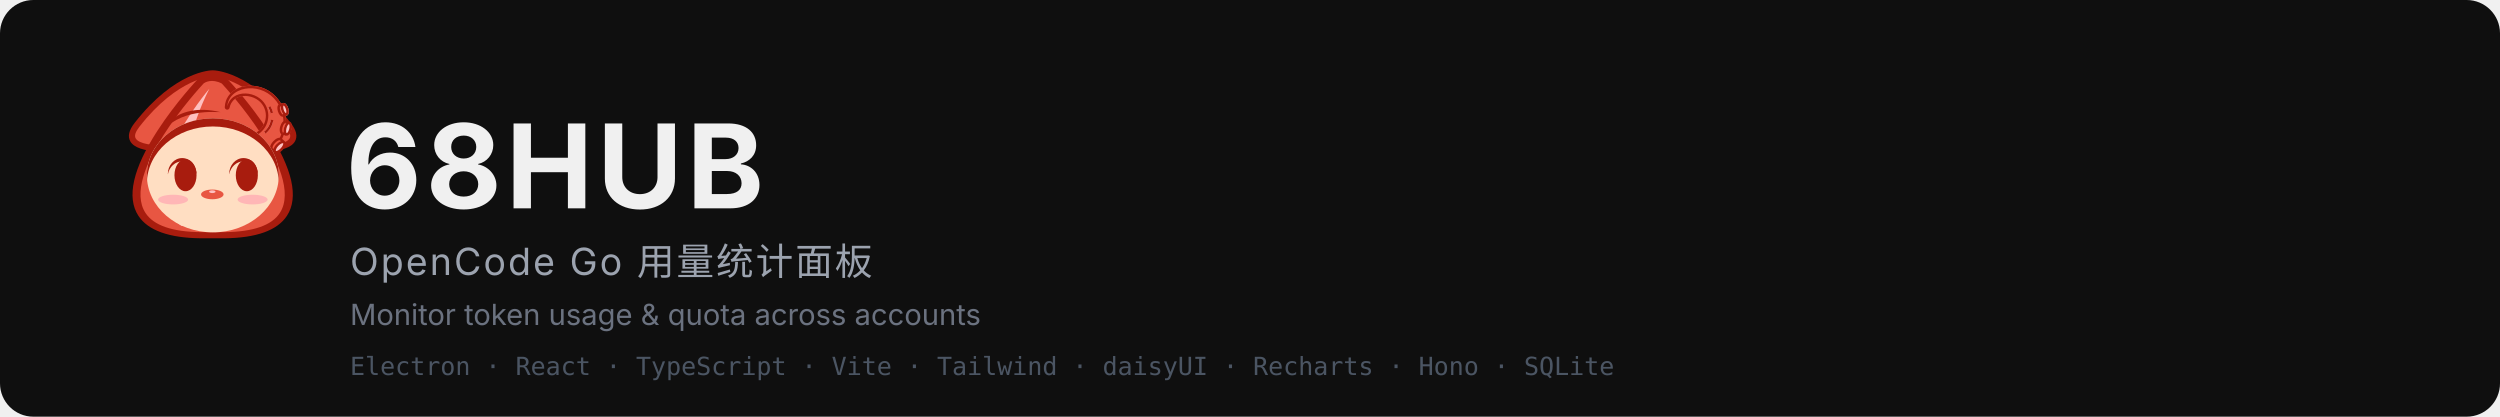
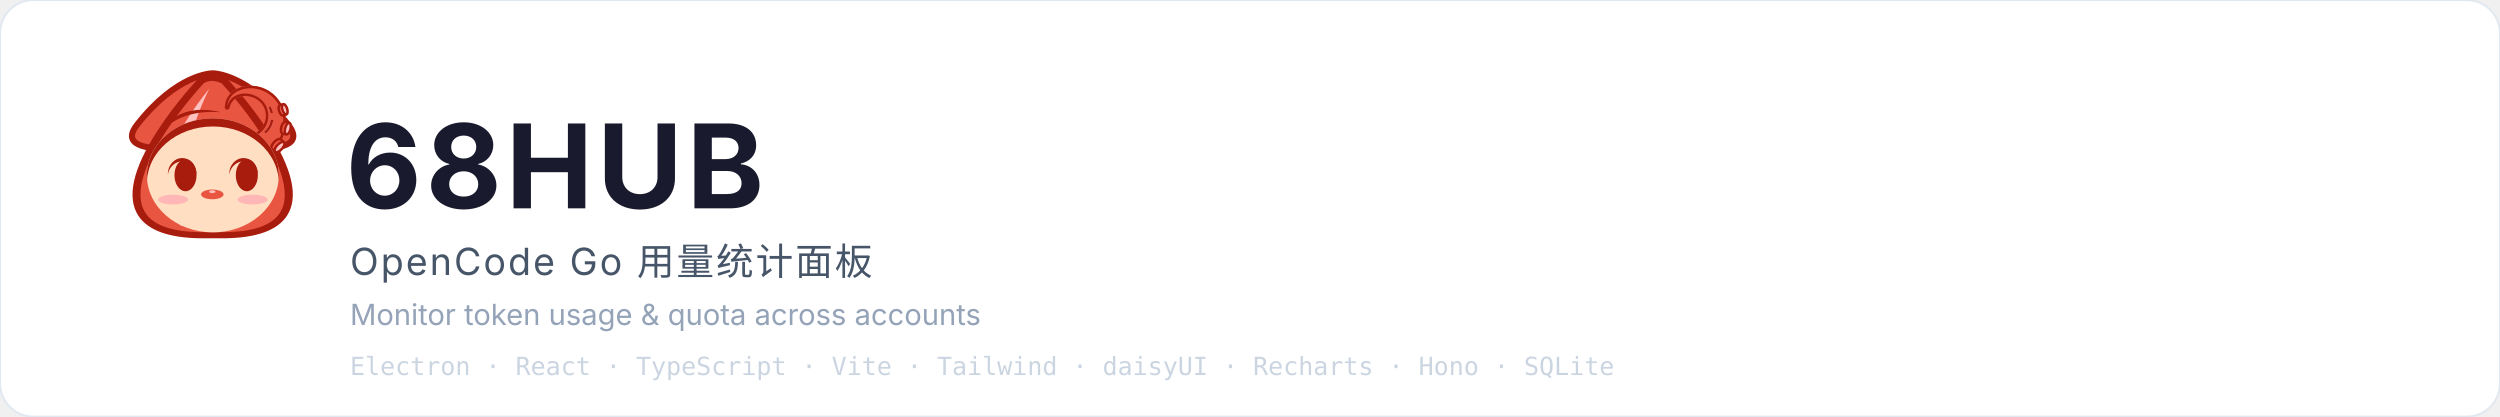
<svg xmlns="http://www.w3.org/2000/svg" width="1200" height="200" viewBox="0 0 1200 200" role="img" aria-labelledby="hero-title hero-desc">
-   <rect width="1200" height="200" rx="16" fill="#0f0f0f" />
+   <rect width="1200" height="200" rx="16" fill="#ffffff" stroke="#e2e8f0" stroke-width="1" />
  <g transform="translate(56, 28)">
    <g transform="translate(0, 0) scale(0.09)">
      <path d="M915.5 355C700.6 79.4 511.9 80.2 511.9 80.2S323.2 79.4 108.2 355C-0.8 494.8 244 497.7 511.9 466.8c267.7 30.9 512.5 28 403.6-111.8z" fill="#E85642" />
      <path d="M744.7 499.1c-63.3 0-141.4-5.3-232.8-15.8-113.7 13.1-206.7 18.1-276.4 14.9-90.8-4.2-144-22.3-162.8-55.5-14.9-26.4-7.3-59.3 22.6-97.7C311.6 67.7 502 63.8 511.8 63.8h0.3c9.7 0 200.1 3.8 416.4 281.1 29.9 38.4 37.5 71.2 22.6 97.6-18.7 33.2-72 51.3-162.8 55.5-13.7 0.8-28.2 1.1-43.6 1.1z m-232.8-48.7l1.9 0.2c111.5 12.9 374.7 36.3 408.7-24 7.8-13.9 1.1-34.6-19.9-61.6-108.1-138.5-208.7-204.2-274.1-234.9-70.5-33-116.2-33.6-116.6-33.6-1.8 0-184.2 3.8-390.7 268.5-21.1 27-27.8 47.7-19.9 61.6 34 60.3 297.2 36.9 408.8 24l1.8-0.2z" fill="#A81C0E" />
      <path d="M448.3 946c-770.2-8.1 0-821 0-821s51.7-40.6 127.4 0c0 0 770.2 812.8 0 821H448.3z" fill="#E85642" />
      <path d="M494.2 162.2S41.6 689 344.6 892.9c28.8 4.7 69.1 9.2 69.1 9.2s-138.9-307.6 80.5-739.9z" fill="#FFC0C0" />
      <path d="M448.3 959.7h-0.3c-169.4-1.8-281.1-42.1-332.1-119.9-64.2-97.8-30-250.4 101.5-453.7C313.8 237.1 429.9 114 431 112.8l2-1.8c22.3-17.5 83.4-40.4 154.9-2l2.9 1.6 2.1 2.2c1.2 1.2 117.3 124.3 213.7 273.3C938.1 589.3 972.3 742 908.1 839.8c-51 77.8-162.8 118.1-332.1 119.9H448.3z m0.2-32.7h127.2c151.9-1.6 251-35.9 294.2-101.9 72-109.8-15.5-291.5-101.6-424.6-87.6-135.5-191.7-249-207.8-266.3-53.2-27.2-88.7-6.2-96-1.1-24.9 26.7-446.6 484.4-310.4 692 43.3 66 142.3 100.3 294.4 101.9z" fill="#A81C0E" />
      <path d="M893.8 402.9c-3.4 10.4-7.6 20.6-12.7 30.5-0.4 0.8-0.9 1.6-1.3 2.4l-44.1 55.8c-7.8 6.9-15.9 13.2-24.4 18.7-13.4 8.7-27.6 15.6-42 20.6-0.4 0.1-0.7 0.2-1.1 0.3-0.5 0.2-1 0.4-1.6 0.6l-4.3-12.6v-0.1c5.5-1.9 9.7-8.7 11.3-18.7 1.8-11.6 0.2-25.9-4.6-40.1-8.2-23.8-27.2-47.2-41.4-42.3l-4.3-12.6 1.5-0.7c0.7-0.5 1.4-0.8 2.2-1.1 5.4-2.1 10.2-4.3 14.6-6.6 6.4-3.5 12.3-7.5 17.6-11.9 5.3-4.4 10.4-9.6 15-15.5 5.2-6.7 9.1-13 11.9-19.2 3.6-8 6.1-15.2 7.6-22.3 1.7-7.9 2.6-16.1 2.5-24.3-0.2-8.5-1.3-17-3.5-25.2-2.3-8.5-5.7-16.7-9.8-24.2-4.5-7.7-10-14.9-16.2-21.3-6.3-6.3-13.9-11.9-22.3-16.9-17.2-9.8-37.2-15.5-56.7-16-21-0.6-41 5-56.3 16-7.8 5.6-14.6 13.2-19.7 22-4.2 7.4-7.2 15.7-9.1 24.8-1.3 6.3-7.1 10.8-13.5 10.4-6.9-0.4-12.4-6.4-12.2-13.3 0.5-12.3 2.7-23.9 6.5-34.6 1.3-3.6 2.8-7.2 4.5-10.7 4.7-9.6 10.9-18.6 18.2-26.6 9.8-10.5 21.8-19.3 35.5-26.1 6.6-3.3 13.5-6 20.3-8.2 7-2.3 14.1-4 21.2-5.3 28.6-5 58.8-3 87.3 5.9 14.9 4.8 28.9 11.3 41.5 19.1 13.1 8.2 25.4 18.2 36.3 29.5 10.9 11.4 20.5 24.2 28.6 38.1 0.8 1.4 1.5 2.8 2.3 4.2 0 0 18.3 43.2 20.5 57.7 2 10.5 3.1 21.3 3.5 32.1 0.1 1.5 0.1 3 0.1 4.5 1.8 23.1-9.4 63.2-9.4 63.2" fill="#E85642" />
      <path d="M807.7 262.9l5.4-3.7c3.2-2.2 7.5-1.1 9.5 2.2 4 6.9 7.1 14.2 9.4 22 1.1 3.7-1.1 7.6-4.8 8.4l-0.2 0.1c-3.3 0.7-6.7-1.1-7.7-4.4-2.6-8.9-6.4-17.2-11.6-24.6z m20.6 65.8h0.2c3.8 0.6 6.3 4.2 5.5 8-4.9 23.3-17.1 44.8-34.2 60.4-2.8 2.6-7.3 2.3-9.7-0.7l-0.1-0.1c-2.1-2.7-1.9-6.5 0.6-8.8 15.2-13.8 26-32.7 30.3-53.4 0.7-3.6 3.9-5.9 7.4-5.4z" fill="#FFC0C0" />
      <path d="M906.6 305.5c-12 3.4-23.5-11.2-28.7-27.5-3.6-11.3-4.2-23.6-0.4-31.5 1.7-3.5 4.4-6.1 8.1-7.5h-0.4l-17.4 5.5h-0.1c-2.4 0.6-6 2.6-8.4 7.6-1.1 2.2-1.9 5-2.4 8.5-0.8 6.7 0.2 15 2.7 23.1 2.5 8.1 6.5 15.3 11 20.5 7.8 8.7 14.7 8.2 18.1 7.1l0.1-0.1 17.4-5.5 0.4-0.2z" fill="#F25440" />
      <path d="M886 238.6c12.2-3.9 23.9 11 29.2 27.5 5.2 16.6 4.1 35.4-8.1 39.3-0.1 0-0.2 0.1-0.4 0.1-12.1 3.5-23.6-11.2-28.8-27.6-3.7-11.3-4.3-23.7-0.4-31.7 1.7-3.5 4.4-6.1 8.1-7.5 0.2 0 0.3-0.1 0.4-0.1z" fill="#FFC0C0" />
      <path d="M904 408.9c-12.2-3-14.8-21.4-11.2-38.1 2.5-11.6 8.1-22.6 15.4-27.5 3.3-2.2 6.8-3.1 10.7-2.4l-0.3-0.2-17.8-3.9c-2.4-0.6-6.5-0.7-11.1 2.4-2 1.4-4.2 3.4-6.3 6.2-4 5.5-7.3 13.1-9.2 21.3-1.8 8.3-2 16.5-0.6 23.2 2.4 11.4 8.7 14.4 12.2 15.1h0.1l17.8 3.9h0.3z" fill="#F25440" />
      <path d="M919.6 340.7c12.5 2.7 15.3 21.4 11.6 38.3-3.8 17-14.1 32.8-26.6 30-0.1 0-0.3-0.1-0.4-0.1-12.2-3-14.9-21.5-11.2-38.3 2.5-11.7 8.2-22.7 15.5-27.6 3.3-2.2 6.8-3.1 10.8-2.5 0.1 0.1 0.2 0.1 0.3 0.2z" fill="#FFC0C0" />
      <path d="M845.8 498.8c-9.5-8.2-3.4-25.8 7.4-39 7.5-9.2 17.5-16.5 26.3-17.5 3.9-0.5 7.5 0.3 10.7 2.7l-0.2-0.3-14-11.6c-1.8-1.7-5.4-3.6-11-2.9-2.4 0.3-5.3 1.1-8.4 2.7-6.1 3-12.5 8.3-17.9 14.8-5.4 6.5-9.4 13.8-11.2 20.4-3 11.2 1.2 16.8 4 19h0.1l14.1 11.5 0.1 0.2z" fill="#F25440" />
      <path d="M890.9 445c9.9 8.1 3.8 26-7.2 39.4-11.1 13.4-27.5 22.8-37.4 14.7-0.1-0.1-0.2-0.2-0.3-0.2-9.5-8.2-3.4-25.9 7.5-39.2 7.5-9.2 17.6-16.5 26.4-17.6 3.9-0.5 7.5 0.3 10.7 2.7 0.1 0.1 0.2 0.2 0.3 0.2z" fill="#FFC0C0" />
      <path d="M900.8 332.9l20.4 5-3.2 12.9-20.4-5 3.2-12.9z m-15.2 61.2l20.4 5-3.2 12.9-20.4-5 3.2-12.9z" fill="#A81C0E" />
      <path d="M893 403c-3.4 10.4-7.6 20.6-12.7 30.5-0.4 0.8-0.9 1.6-1.3 2.4l-11.8-6.2c0.5-0.8 0.8-1.5 1.2-2.2 4.6-9.3 8.6-18.9 11.8-28.6L893 403zM899.2 303.3c2 10.5 3.1 21.3 3.5 32.1 0.1 1.5 0.1 3 0.1 4.5h-13.3c0-1.4-0.1-2.8-0.1-4.1-0.3-10-1.4-20.1-3.3-29.9l13.1-2.6zM722.8 405.6c0.5-0.2 1.1-0.3 1.6-0.5 0.7-0.5 1.4-0.8 2.2-1.1 5.4-2.1 10.2-4.3 14.6-6.6 6.4-3.5 12.3-7.5 17.6-11.9 5.3-4.4 10.4-9.6 15-15.5 5.2-6.7 9.1-13 11.9-19.2 3.6-8 6.1-15.2 7.6-22.3 1.7-7.9 2.6-16.1 2.5-24.3-0.2-8.5-1.3-17-3.5-25.2-2.3-8.5-5.7-16.7-9.8-24.2-4.5-7.7-10-14.9-16.2-21.3-6.3-6.3-13.9-11.9-22.3-16.9-17.2-9.8-37.2-15.5-56.7-16-21-0.6-41 5-56.3 16-7.8 5.6-14.6 13.2-19.7 22-4.2 7.4-7.2 15.7-9.1 24.8-1.3 6.3-7.1 10.8-13.5 10.4-6.9-0.4-12.4-6.4-12.2-13.3 0.5-12.3 2.7-23.9 6.5-34.6 1.3-3.6 2.8-7.2 4.5-10.7 4.7-9.6 10.9-18.6 18.2-26.6 9.8-10.5 21.8-19.3 35.5-26.1 6.6-3.3 13.5-6 20.3-8.2 7-2.3 14.1-4 21.2-5.3 28.6-5 58.8-3 87.3 5.9 14.9 4.8 28.9 11.3 41.5 19.1 13.1 8.2 25.4 18.2 36.3 29.5 10.9 11.4 20.5 24.2 28.6 38.1 0.8 1.4 1.5 2.8 2.3 4.2l-11.8 6.3c-0.7-1.3-1.4-2.6-2.1-3.8-7.4-13-16.4-25-26.6-35.5-10.2-10.6-21.6-19.8-33.8-27.4-11.7-7.3-24.7-13.3-38.5-17.7-26.3-8.3-54.3-10.2-80.9-5.5-6.6 1.2-13.1 2.8-19.5 4.9-6.3 2-12.5 4.5-18.5 7.5-12.3 6.1-22.9 13.9-31.7 23.2-8.8 9.4-15.7 20.7-20 32.5-2.9 8.1-4.7 16.9-5.5 26.2 2.2-8.9 5.4-17 9.7-24.4 6-10.6 13.9-19.3 23.4-26.2 17.6-12.7 40.5-19.2 64.4-18.5 21.9 0.5 43.8 6.7 63.1 17.8 9.4 5.5 17.8 11.9 25 19 7.1 7.2 13.3 15.4 18.4 24.2 4.7 8.6 8.5 17.8 11.1 27.3 2.4 9.3 3.7 18.8 3.9 28.3 0 9.3-0.9 18.5-2.8 27.3-1.6 7.9-4.4 16.2-8.5 25.1-3.3 7.1-7.7 14.2-13.6 21.8-5.3 6.6-11 12.6-17 17.6-6 4.9-12.6 9.4-19.8 13.3-4.8 2.5-10 4.9-15.9 7.2l-1.3 1.1-1.8 0.4c-0.5 0.1-1 0.2-1.3 0.3l-4-12.5zM761.8 519.3c0.3-0.1 0.7-0.2 1-0.4l0.8-0.3 0.9-0.2c13.3-4.7 26.5-11.1 38.9-19.1 7.8-5.1 15.5-10.9 22.7-17.4l8.9 9.9c-7.8 6.9-15.9 13.2-24.4 18.7-13.4 8.7-27.6 15.6-42 20.6-0.4 0.1-0.7 0.2-1.1 0.3-0.5 0.2-1 0.4-1.6 0.6l-4.1-12.7z" fill="#A81C0E" />
      <path d="M807.9 262.6L819 255c7.2 10.4 12.2 22.2 15.1 35l-13 2.9c-2.5-11-6.9-21.3-13.2-30.3z m14.3 64.9l13.2 1.9c-4.2 28.4-19.1 54.7-40.9 72l-8.3-10.4c19.2-15.2 32.3-38.3 36-63.5zM870.2 436.3l9.1-9.7 17.1 15.9-9.1 9.7-17.1-15.9z m-47.7 51.3l9.1-9.7 17.1 15.9-9.1 9.7-17.1-15.9z" fill="#A81C0E" />
      <path d="M852.1 458.3c7-7.5 15-13.4 22.6-16.6 12.5-5.2 19.4-1.3 22.4 1.5 3 2.7 7.3 9.3 3 22.1-2.6 7.7-7.9 16.1-15 23.6-7 7.5-15 13.4-22.6 16.6-12.5 5.2-19.4 1.3-22.4-1.5-3-2.7-7.3-9.3-3-22.1 0.7-2 1.5-4 2.5-6 2.9-5.9 7.2-12.1 12.5-17.6z m35.2 2.6c1.7-4.9 1.1-7.6 0.6-8.1-0.5-0.5-3.2-0.9-8.1 1.1-5.8 2.4-12.3 7.2-18 13.3s-10 12.9-12.1 18.8c-1.7 4.9-1.1 7.6-0.6 8.1 0.5 0.5 3.2 0.9 8.1-1.1 5.8-2.4 12.3-7.2 18-13.3 4.3-4.6 7.9-9.7 10.3-14.5 0.8-1.4 1.4-2.8 1.8-4.3z m-52.4-18.5c7-7.5 15-13.4 22.6-16.6 12.5-5.2 19.4-1.3 22.4 1.5l-9.1 9.7c-0.5-0.5-3.2-0.9-8.1 1.1-5.8 2.4-12.3 7.2-18 13.3-5.7 6.1-10.1 12.9-12.1 18.8-1.7 4.9-1.1 7.6-0.6 8.1l-9.1 9.7c-3-2.7-7.3-9.3-3-22.1 0.7-2 1.5-4 2.5-6 3-5.9 7.3-12 12.5-17.5zM903.2 347c7.8-9.9 15.1-9.8 18.9-8.9 3.7 0.9 10.3 4.3 12.6 16.6 1.4 7.3 0.9 16.4-1.4 25.5-2.2 9.1-6.1 17.3-10.7 23.2-7.8 9.9-15.2 9.8-18.9 8.9s-10.3-4.3-12.6-16.6c-1.4-7.3-0.9-16.4 1.4-25.5 1.2-5.1 3-9.9 5.1-14.2 1.5-3.4 3.4-6.5 5.6-9z m17 30c3.9-15.9 0.2-25.3-1.4-26-1.8-0.2-9.5 6.4-13.4 22.3s-0.2 25.3 1.4 26c1.3 0.1 5.5-3.2 9.3-10.9 1.5-3 2.9-6.8 4.1-11.4zM877 350.6c6.8-13.9 16.6-19.5 24.3-17.5l-3.2 12.9c-1.8-0.2-9.4 6.3-13.4 22.3-3.9 15.9-0.2 25.3 1.4 26l-3.2 12.9c-10.2-2.5-17.2-17.8-11.2-42.1 1.6-5.6 3.3-10.4 5.3-14.5zM867.4 244.5l18.1-5.7 4 12.7-18.1 5.7-4-12.7z m17 53.9l18.1-5.7 4 12.7-18.1 5.7-4-12.7z" fill="#A81C0E" />
      <path d="M886.1 238.4c12.2-3.9 23.9 11 29.2 27.5 5.2 16.6 4.1 35.4-8.1 39.3-12.2 3.9-23.9-11-29.2-27.5-3.7-11.3-4.3-23.7-0.4-31.7 1.9-3.6 4.6-6.3 8.5-7.6z m16.4 31.7c-4-12.5-10.4-18.4-12.5-18.8-1.5 1.5-3.3 10 0.6 22.5 4 12.5 10.4 18.4 12.5 18.8 1.5-1.6 3.4-10.2-0.6-22.5z" fill="#A81C0E" />
      <path d="M868 244.2l4 12.7c0-0.1 0.1-0.1 0.1-0.1-1.5 1.1-3.6 9.7 0.5 22.6 4.1 12.8 10.8 18.7 12.6 18.8h-0.2l4 12.7c-3.4 1.1-10.4 1.6-18.1-7.1-4.5-5.1-8.5-12.4-11-20.5s-3.5-16.3-2.7-23.1c0.4-3.5 1.3-6.3 2.4-8.5 2.4-4.9 6-6.8 8.4-7.5zM722.8 405.8c20.6-7.1 46.3 15.2 58.3 50.7 5.6 16.2 7.5 32.7 5.2 46.5-2.4 15.2-9.6 25.6-20.1 29.2l-4.3-12.6c5.5-1.9 9.7-8.7 11.3-18.7 1.8-11.6 0.2-25.9-4.6-40.1-8.2-23.8-27.2-47.2-41.4-42.3l-4.4-12.7z" fill="#A81C0E" />
      <path d="M221 413.2s74.8-187.3 332.8-126.4c-17 2.6-221.2-27.3-332.8 126.4z" fill="#A81C0E" />
      <path d="M161.2 624.1a351.8 304.1 0 1 0 703.6 0 351.8 304.1 0 1 0-703.6 0Z" fill="#FFDEC2" />
      <path d="M308.2 623.3a58.9 85.5 0 1 0 117.8 0 58.9 85.5 0 1 0-117.8 0Z" fill="#A81C0E" />
      <path d="M273.3 617.4c7.9-38.9 39-67.9 76.1-67.9s68.3 29 76.1 67.9h0.5c0-47.2-34.3-85.5-76.6-85.5s-76.6 38.3-76.6 85.5" fill="#A81C0E" />
      <path d="M635.3 623.3a58.9 85.5 0 1 0 117.8 0 58.9 85.5 0 1 0-117.8 0Z" fill="#A81C0E" />
      <path d="M600.4 617.4c7.9-38.9 39-67.9 76.1-67.9s68.3 29 76.1 67.9h0.5c0-47.2-34.3-85.5-76.6-85.5s-76.6 38.3-76.6 85.5" fill="#A81C0E" />
      <path d="M450 725.7a60.1 25.9 0 1 0 120.2 0 60.1 25.9 0 1 0-120.2 0Z" fill="#E85642" />
      <path d="M221 753.3a80 25.9 0 1 0 160 0 80 25.9 0 1 0-160 0Z" fill="#FFB6B6" />
      <path d="M645 753.3a80 25.9 0 1 0 160 0 80 25.9 0 1 0-160 0Z" fill="#FFB6B6" />
      <path d="M492.8 711.2a17.3 7.4 0 1 0 34.6 0 17.3 7.4 0 1 0-34.6 0Z" fill="#FFC0C0" />
      <path d="M864.8 667.5c0-167.9-157.5-304.1-351.8-304.1S161.2 499.6 161.2 667.5v-43.4C161.2 456.2 318.7 320 513 320s351.8 136.1 351.8 304.1" fill="#A81C0E" />
    </g>
-     <text x="110" y="72" font-family="-apple-system,BlinkMacSystemFont,'Segoe UI','PingFang SC',sans-serif" font-size="56" font-weight="700" fill="#f0f0f0" letter-spacing="2">68HUB</text>
-     <text x="112" y="104" font-family="-apple-system,BlinkMacSystemFont,'Segoe UI','PingFang SC',sans-serif" font-size="18" fill="#9ca3af" letter-spacing="1">OpenCode Go 用量统计面板</text>
-     <text x="112" y="128" font-family="-apple-system,BlinkMacSystemFont,'Segoe UI',sans-serif" font-size="14" fill="#6b7280">Monitor token usage &amp; quota across accounts</text>
-     <text x="112" y="152" font-family="ui-monospace,SFMono-Regular,Menlo,monospace" font-size="12" fill="#4b5563">Electron · React · TypeScript · Vite · Tailwind · daisyUI · Recharts · Hono · SQLite</text>
+     <text x="110" y="72" font-family="-apple-system,BlinkMacSystemFont,'Segoe UI','PingFang SC',sans-serif" font-size="56" font-weight="700" fill="#1a1a2e" letter-spacing="2">68HUB</text>
+     <text x="112" y="104" font-family="-apple-system,BlinkMacSystemFont,'Segoe UI','PingFang SC',sans-serif" font-size="18" fill="#475569" letter-spacing="1">OpenCode Go 用量统计面板</text>
+     <text x="112" y="128" font-family="-apple-system,BlinkMacSystemFont,'Segoe UI',sans-serif" font-size="14" fill="#94a3b8">Monitor token usage &amp; quota across accounts</text>
+     <text x="112" y="152" font-family="ui-monospace,SFMono-Regular,Menlo,monospace" font-size="12" fill="#cbd5e1">Electron · React · TypeScript · Vite · Tailwind · daisyUI · Recharts · Hono · SQLite</text>
  </g>
</svg>
